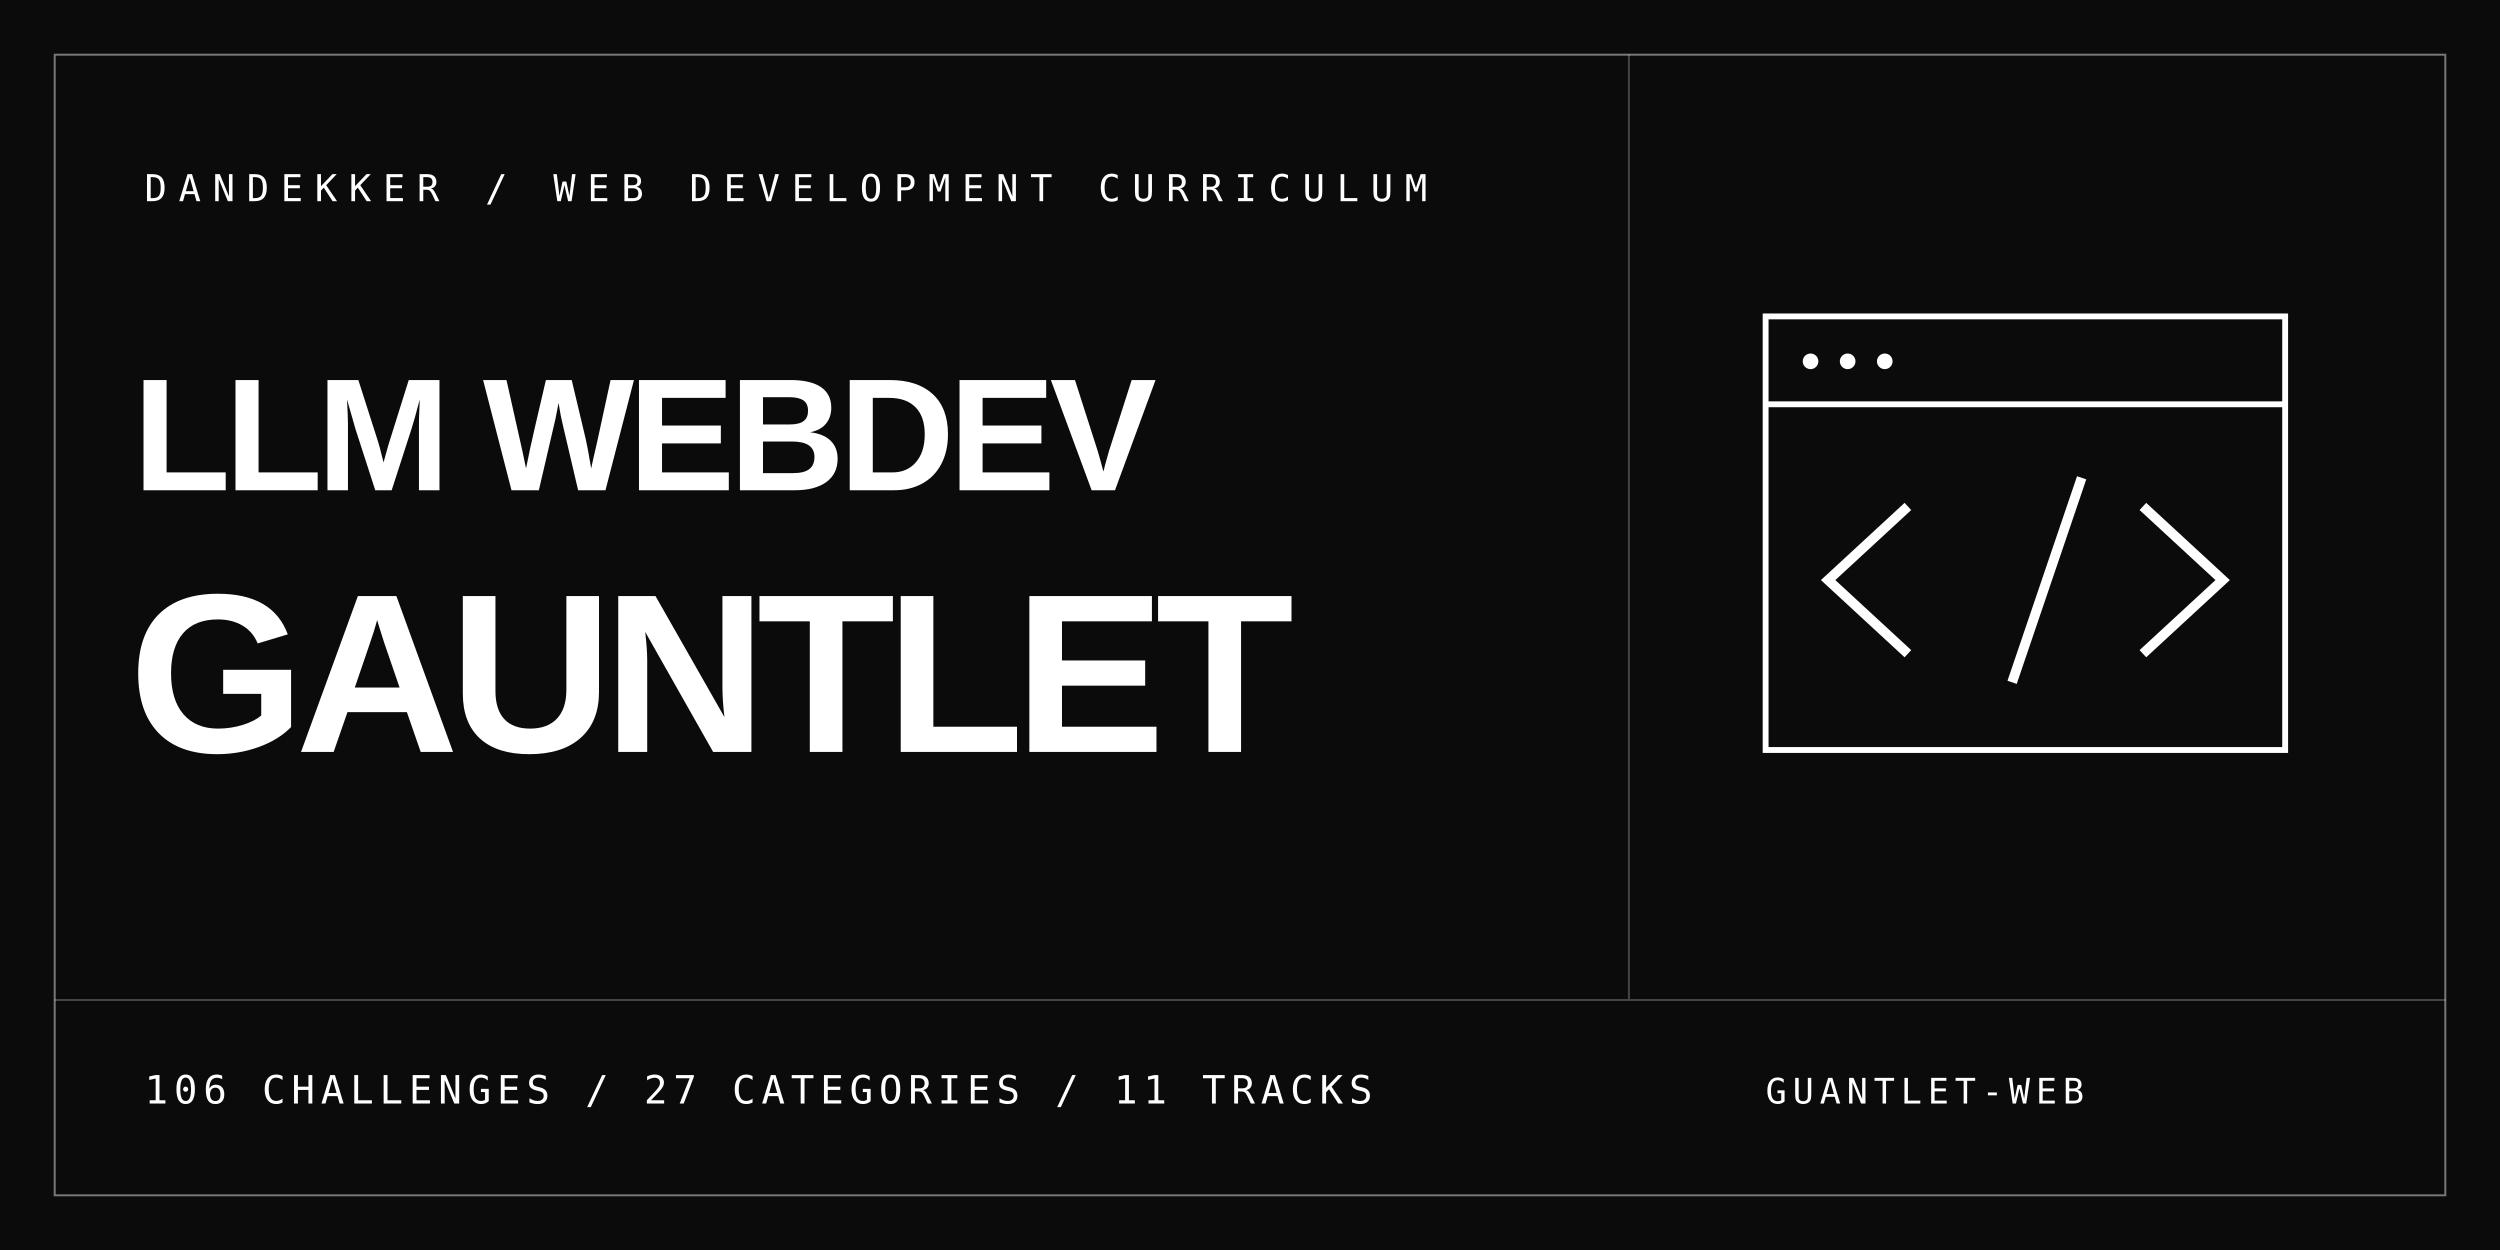
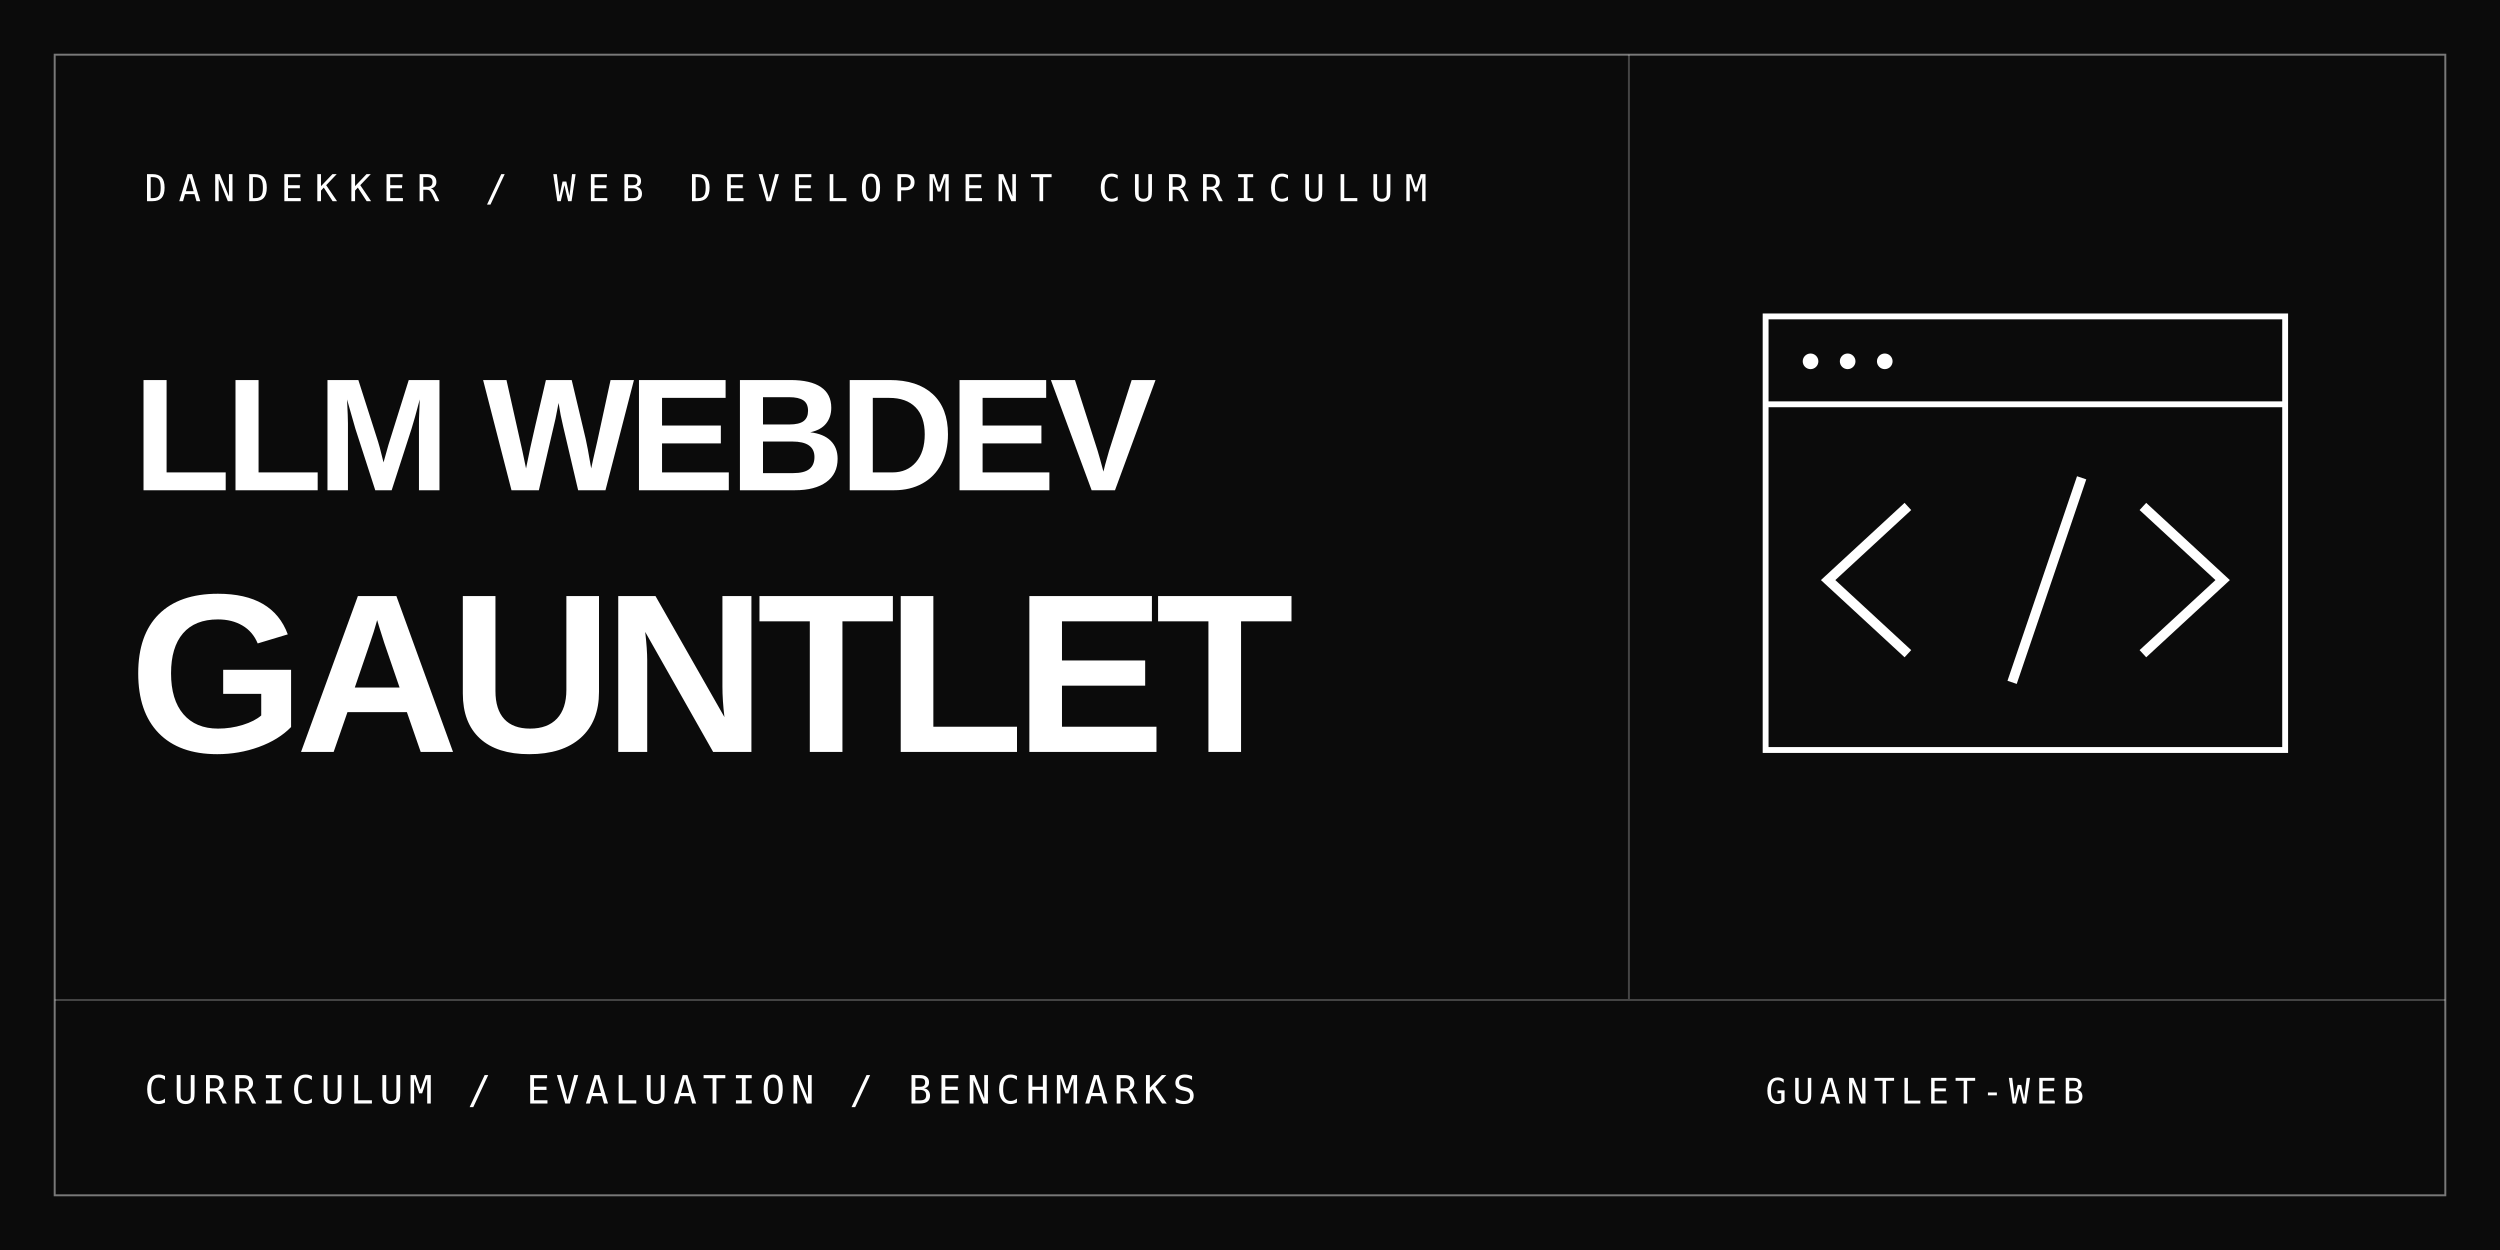
<svg xmlns="http://www.w3.org/2000/svg" viewBox="0 0 1280 640" role="img" aria-labelledby="title desc">
  <rect width="1280" height="640" fill="#0b0b0b" />
  <g fill="none" stroke="#fff">
    <rect x="28" y="28" width="1224" height="584" opacity=".45" />
    <path d="M28 512h1224M834 28v484" opacity=".24" />
    <rect x="904" y="162" width="266" height="222" stroke-width="3" />
    <path d="M904 207h266" stroke-width="3" />
    <path d="m975 261-39 36 39 36m124-72 39 36-39 36m-34-86-34 100" stroke-width="5" stroke-linecap="square" stroke-linejoin="miter" />
  </g>
  <g fill="#fff">
    <circle cx="927" cy="185" r="4" />
    <circle cx="946" cy="185" r="4" />
    <circle cx="965" cy="185" r="4" />
    <text x="74" y="103" font-family="ui-monospace, SFMono-Regular, Menlo, Consolas, monospace" font-size="19" letter-spacing="6">DANDEKKER  /  WEB DEVELOPMENT CURRICULUM</text>
    <text x="68" y="251" font-family="Arial, Helvetica, sans-serif" font-size="82" font-weight="800" letter-spacing="-3">LLM WEBDEV</text>
    <text x="66" y="385" font-family="Arial, Helvetica, sans-serif" font-size="116" font-weight="800" letter-spacing="-5">GAUNTLET</text>
-     <text x="74" y="565" font-family="ui-monospace, SFMono-Regular, Menlo, Consolas, monospace" font-size="20" letter-spacing="3">106 CHALLENGES   /   27 CATEGORIES   /   11 TRACKS</text>
+     <text x="74" y="565" font-family="ui-monospace, SFMono-Regular, Menlo, Consolas, monospace" font-size="20" letter-spacing="3">CURRICULUM   /   EVALUATION   /   BENCHMARKS</text>
    <text x="904" y="565" font-family="ui-monospace, SFMono-Regular, Menlo, Consolas, monospace" font-size="18" letter-spacing="3">GUANTLET-WEB</text>
  </g>
</svg>
